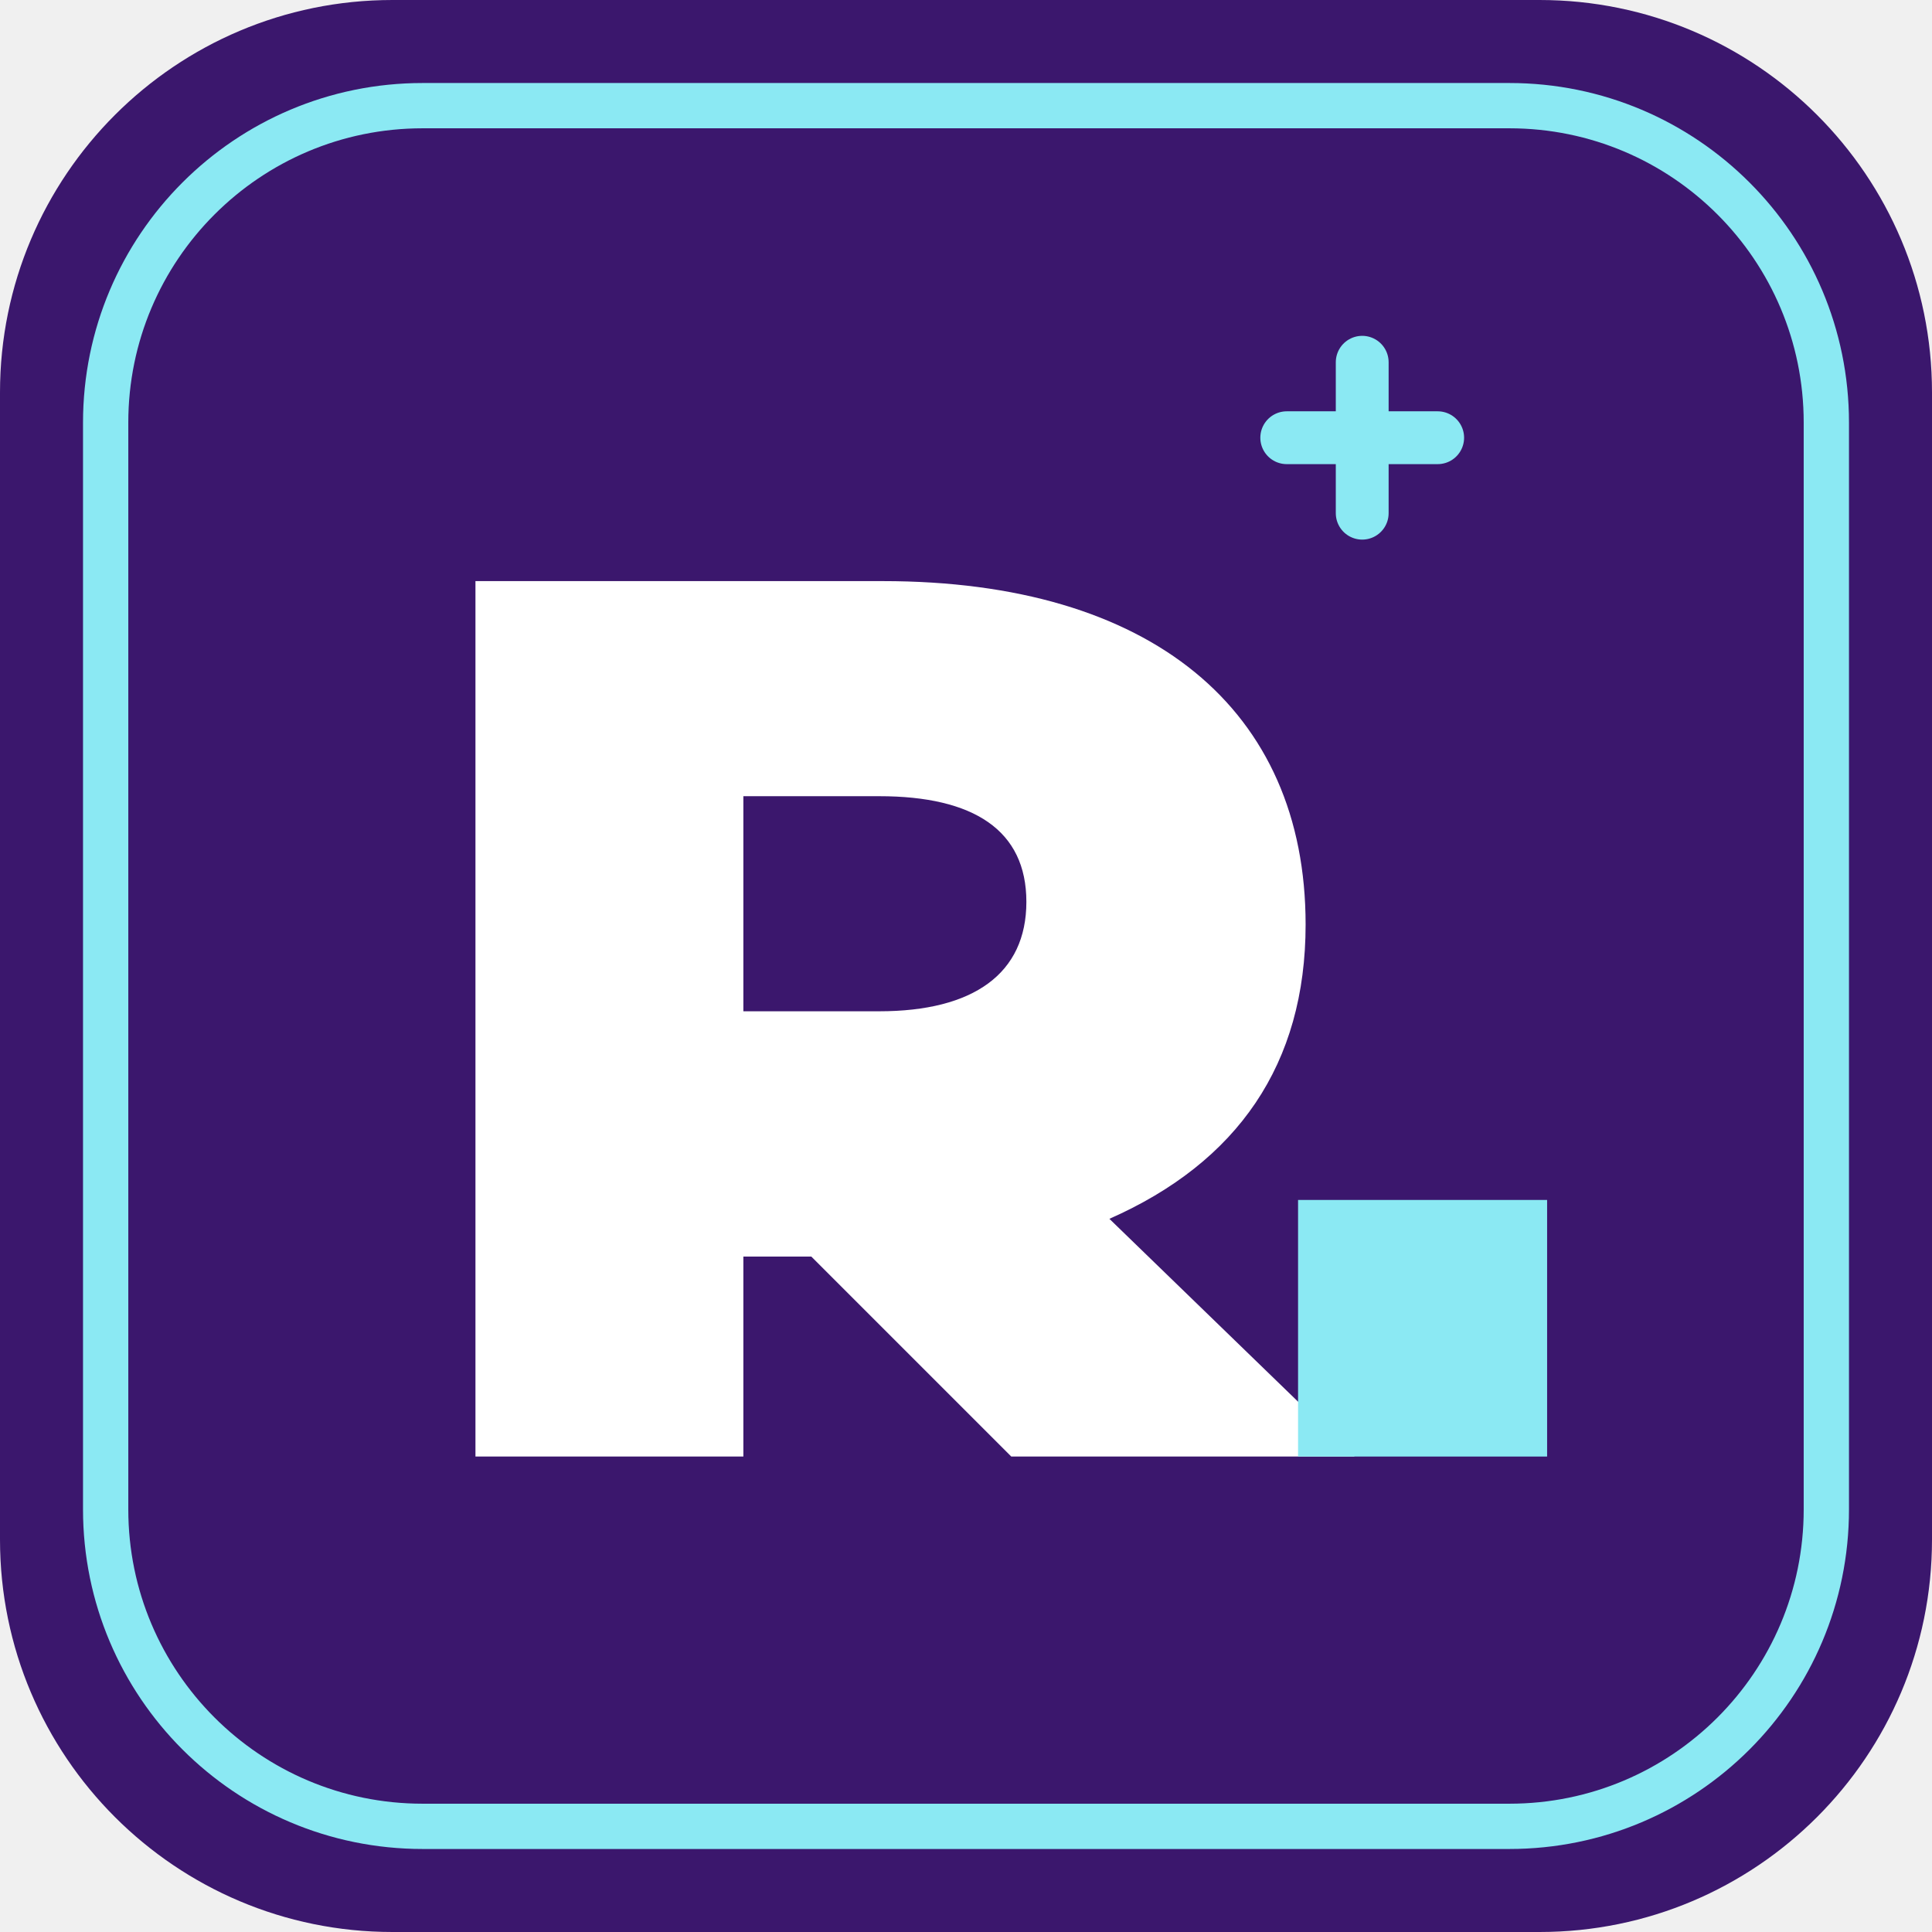
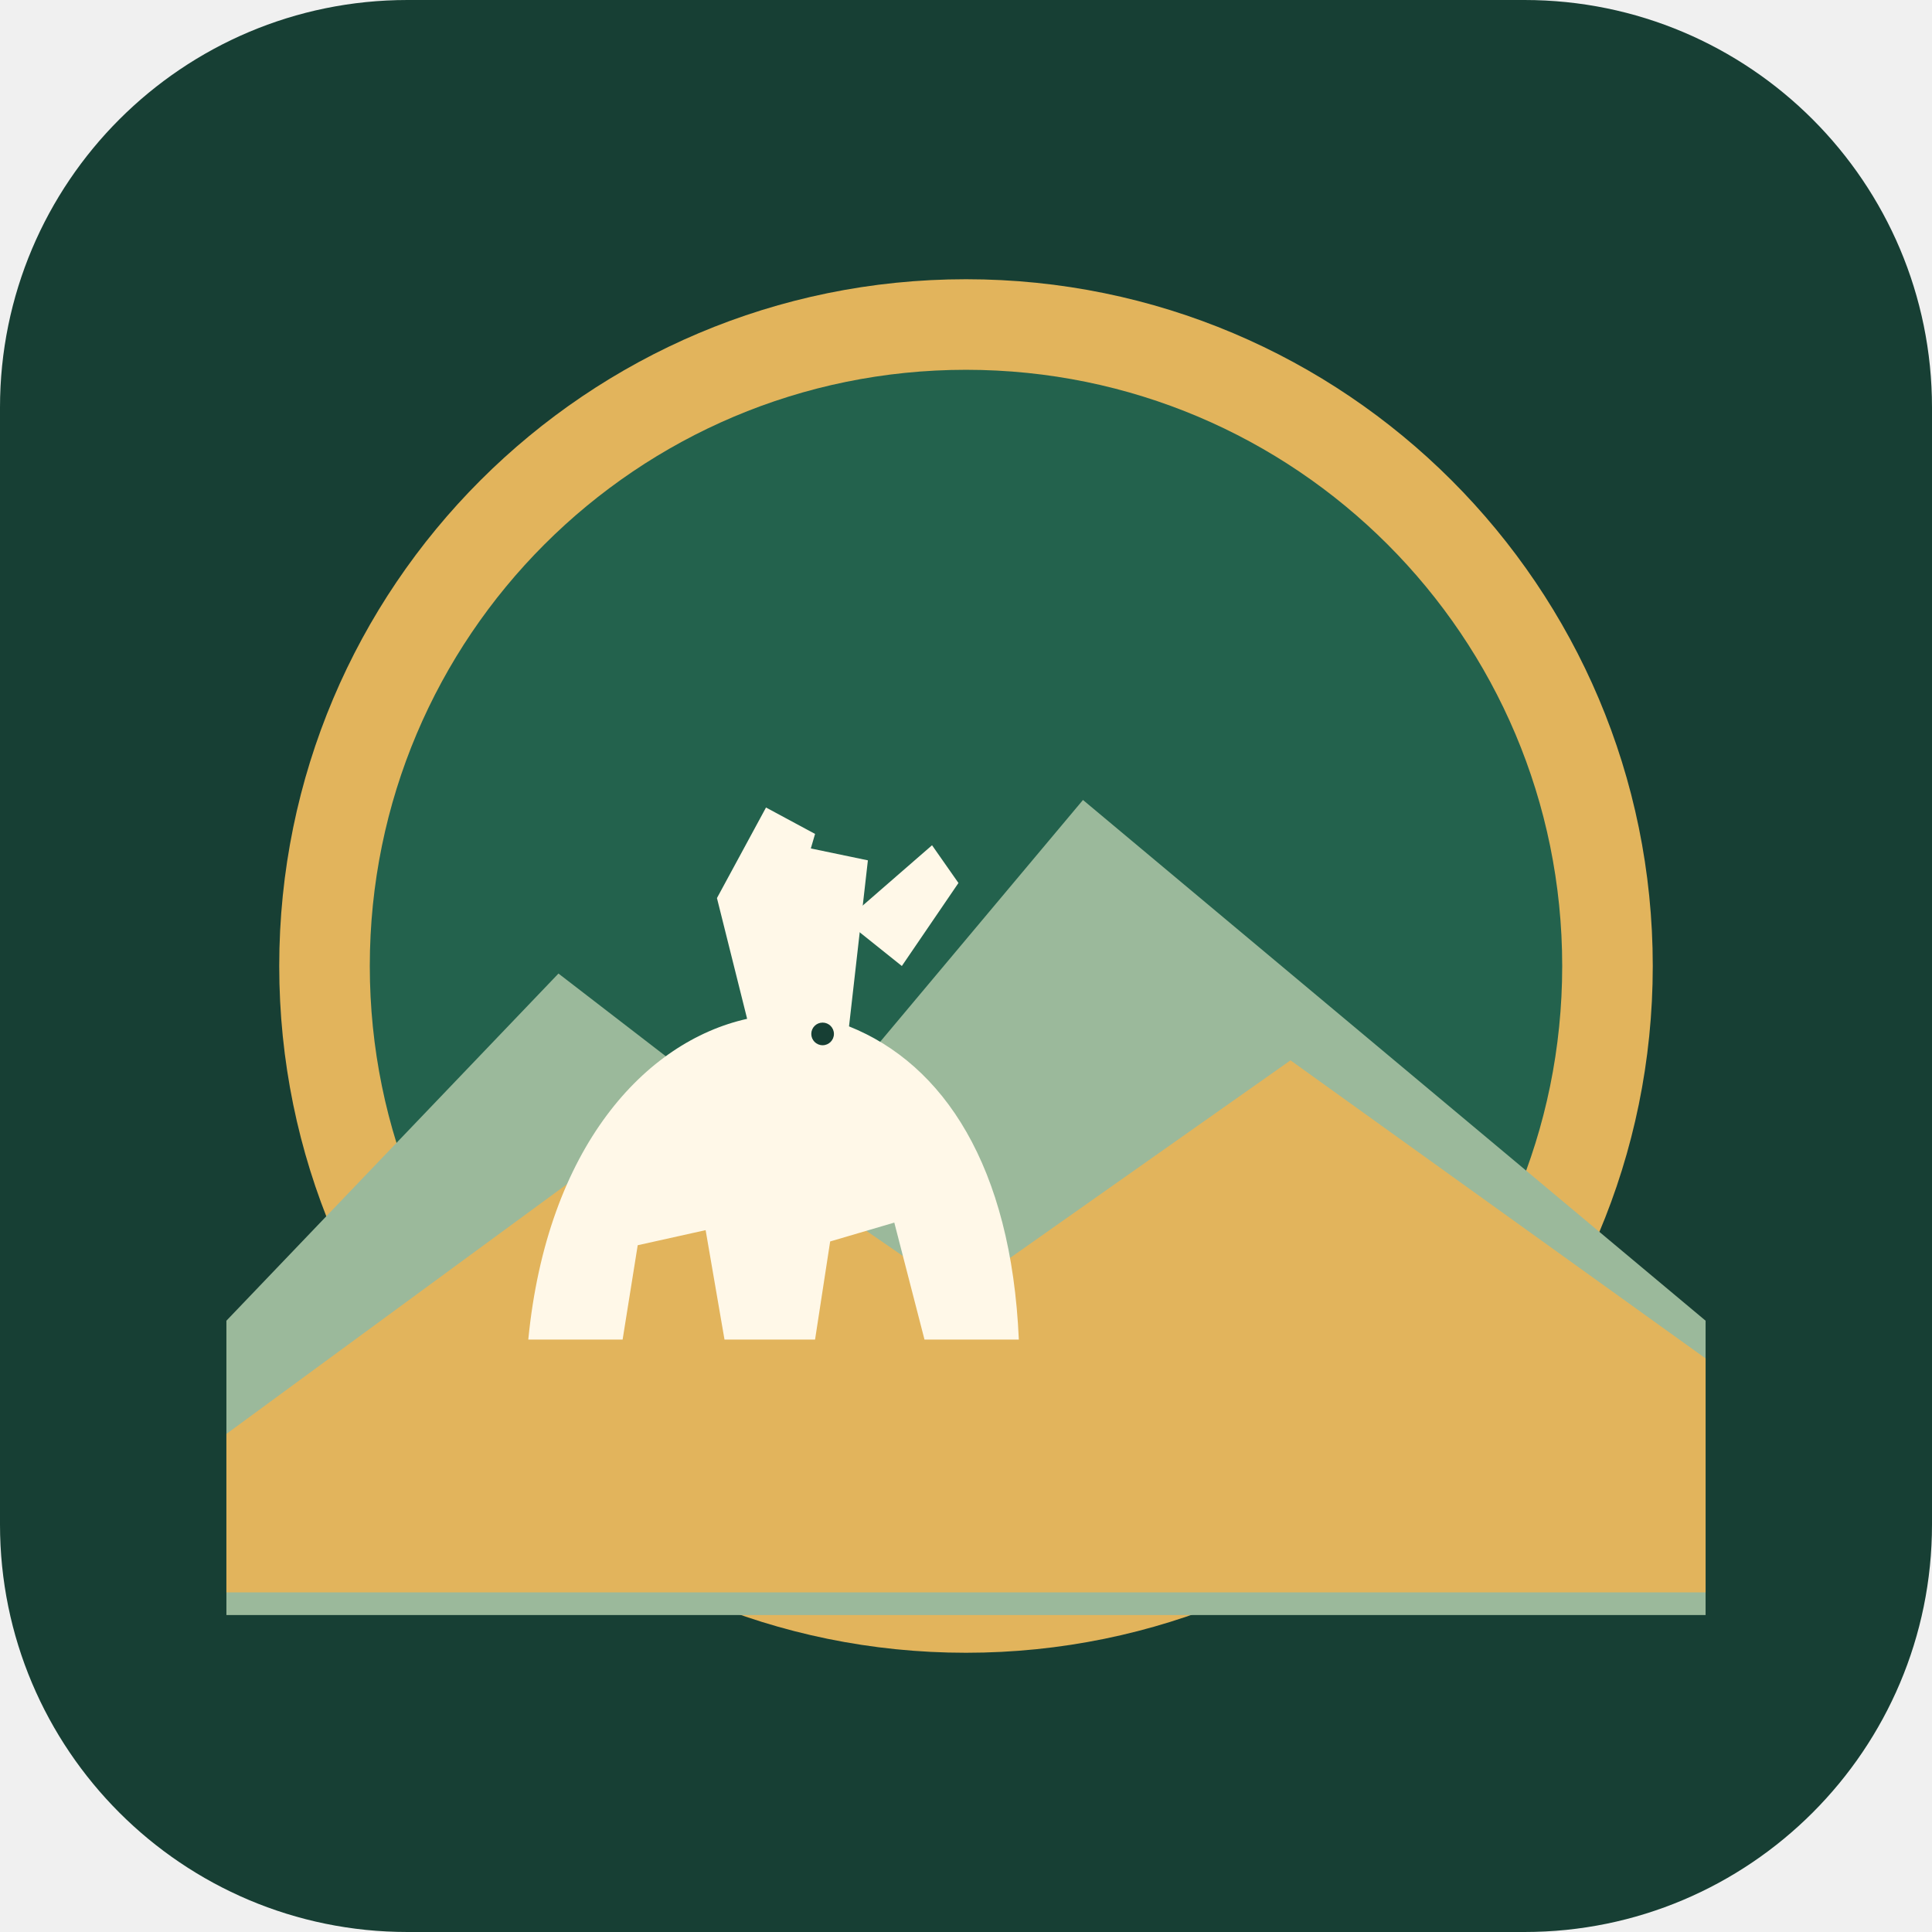
<svg xmlns="http://www.w3.org/2000/svg" viewBox="0 0 512 512">
-   <rect width="512" height="512" rx="104" fill="#3b176d" />
-   <rect x="28" y="28" width="456" height="456" rx="84" fill="none" stroke="#8be9f3" stroke-width="12" />
-   <path d="M126 386V154h108c71 0 112 34 112 91 0 37-18 63-52 78l65 63h-91l-53-53h-18v53z" fill="#fff" />
-   <path d="M197 211v57h36c25 0 39-10 39-29s-14-28-39-28z" fill="#3b176d" />
-   <path d="M361 96v40m-20-20h40" stroke="#8be9f3" stroke-width="14" stroke-linecap="round" />
-   <path d="M344 318h66v68h-66zM355 330h12v14h-12zm30 0h12v14h-12zm-30 27h12v14h-12zm30 0h12v14h-12z" fill="#8be9f3" />
+   <rect width="512" height="512" rx="108" fill="#173f34" />
+   <circle cx="256" cy="256" r="182" fill="#e2b45c" />
+   <circle cx="256" cy="256" r="158" fill="#23624d" />
+   <path d="M60 350 148 258l61 47 78-93 165 138v78H60z" fill="#9bb99b" />
+   <path d="M60 380 180 292l74 51 88-62 110 79v62H60z" fill="#e2b45c" />
+   <path d="M140 355c5-51 31-79 58-85l8-47 24 5-5 44c25 10 43 37 45 83h-25l-8-31-17 5-4 26h-24l-5-29-18 4-4 25z" fill="#fff8e8" />
+   <path d="M198 270l-8-32 13-24 13 7-7 24 16 13" fill="#fff8e8" />
+   <path d="M224 244l23-20 7 10-15 22" fill="#fff8e8" />
+   <circle cx="218" cy="274" r="3" fill="#173f34" />
</svg>
